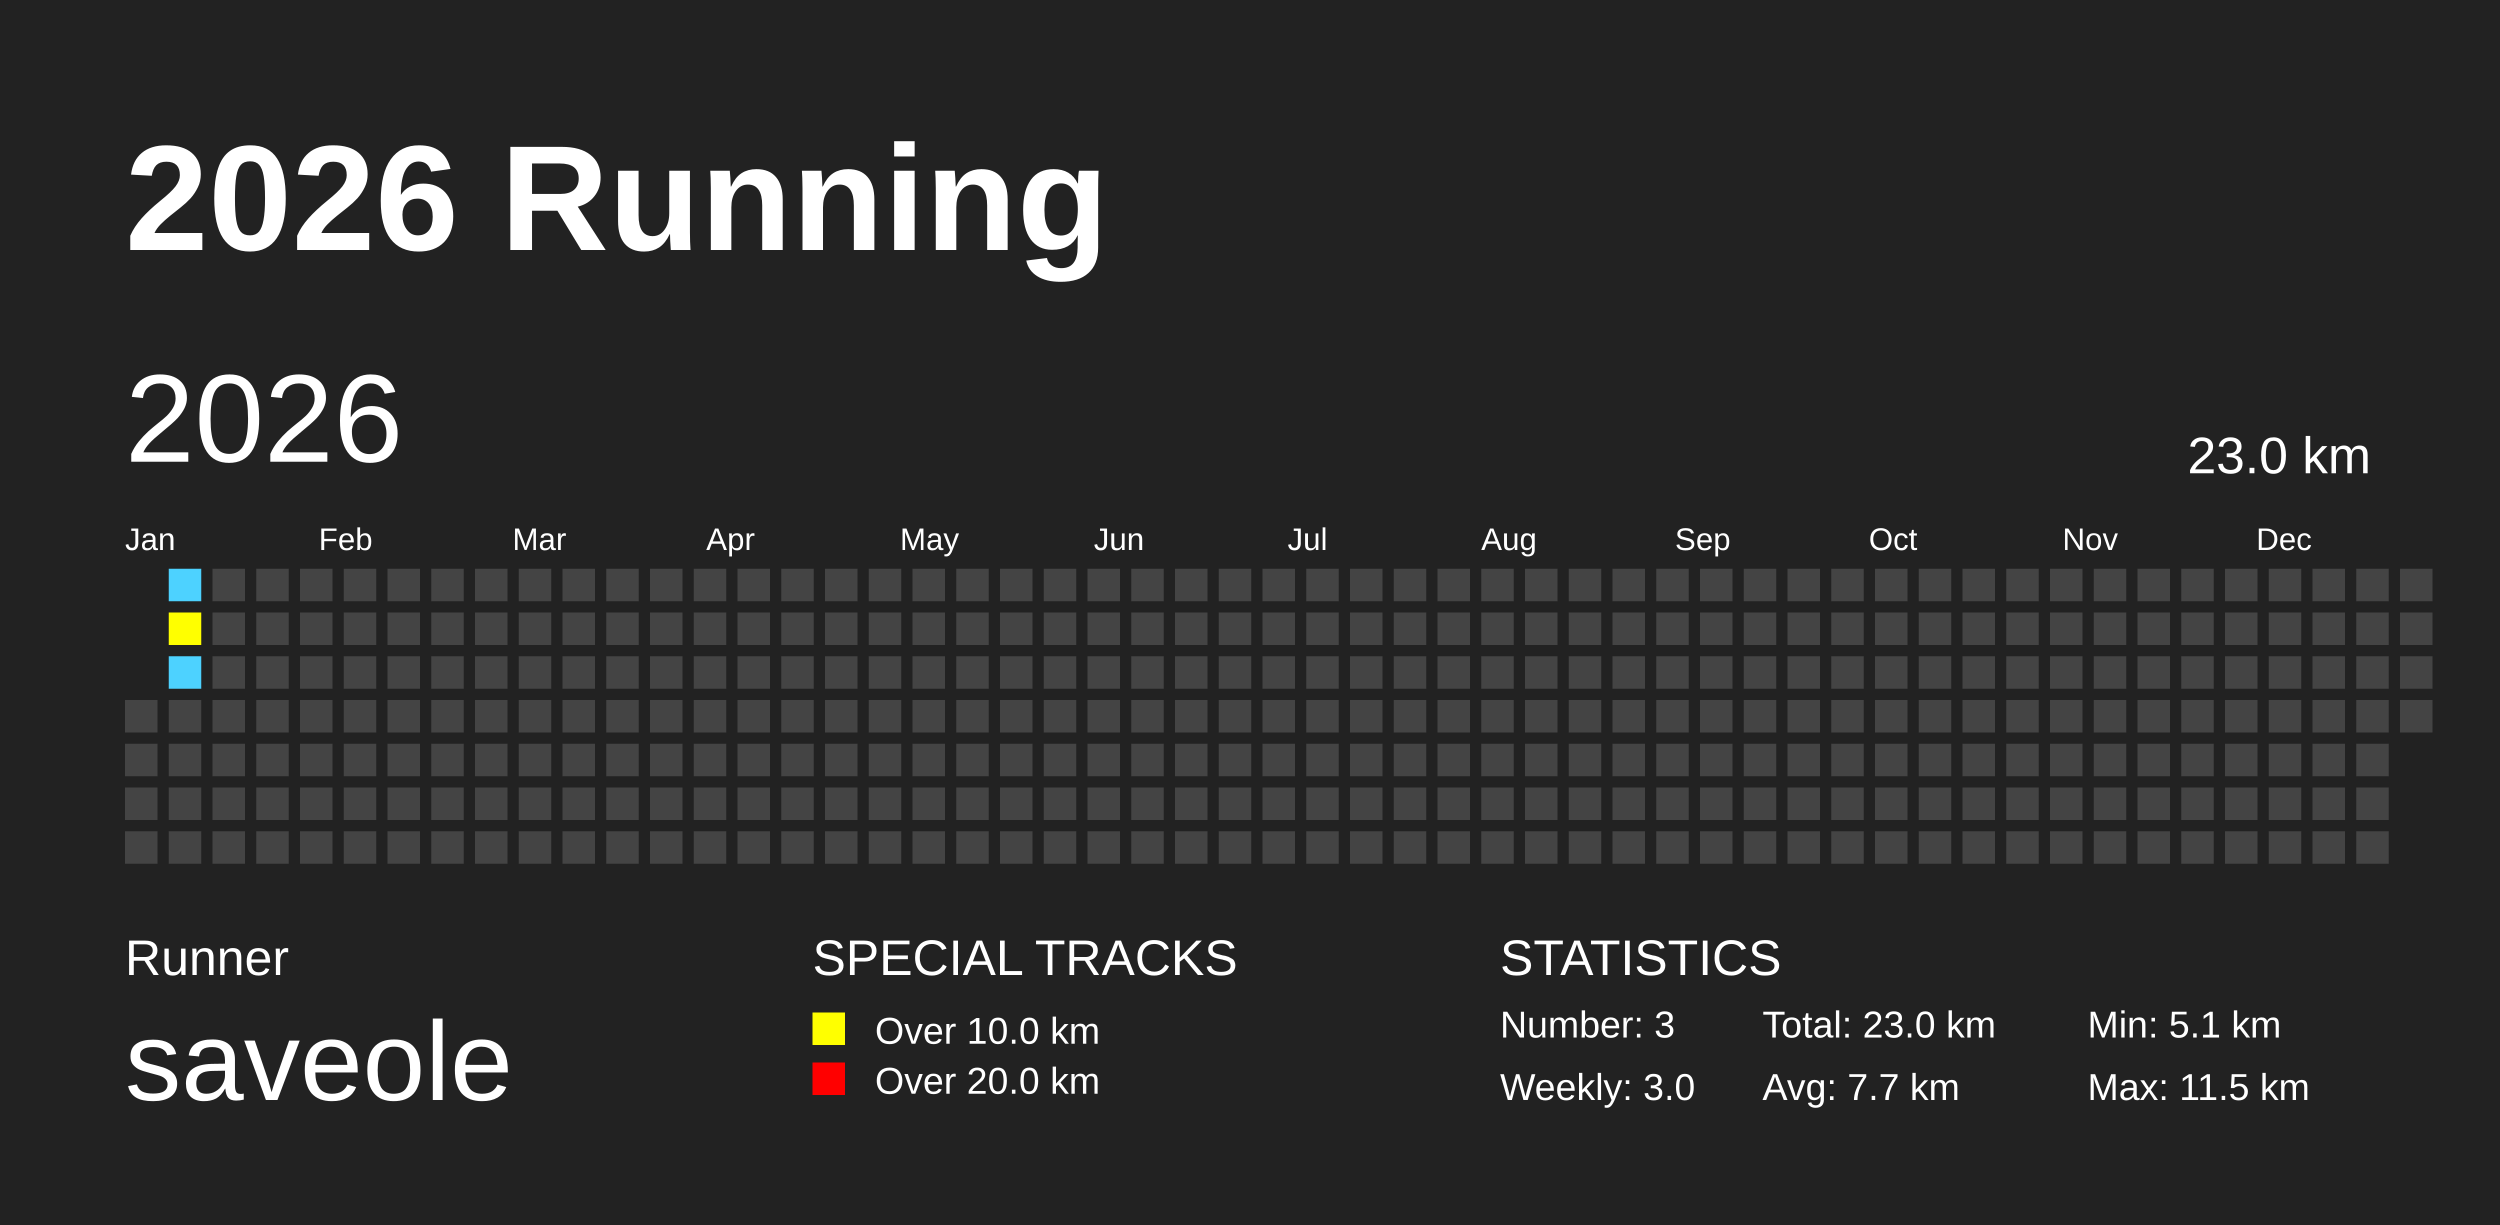
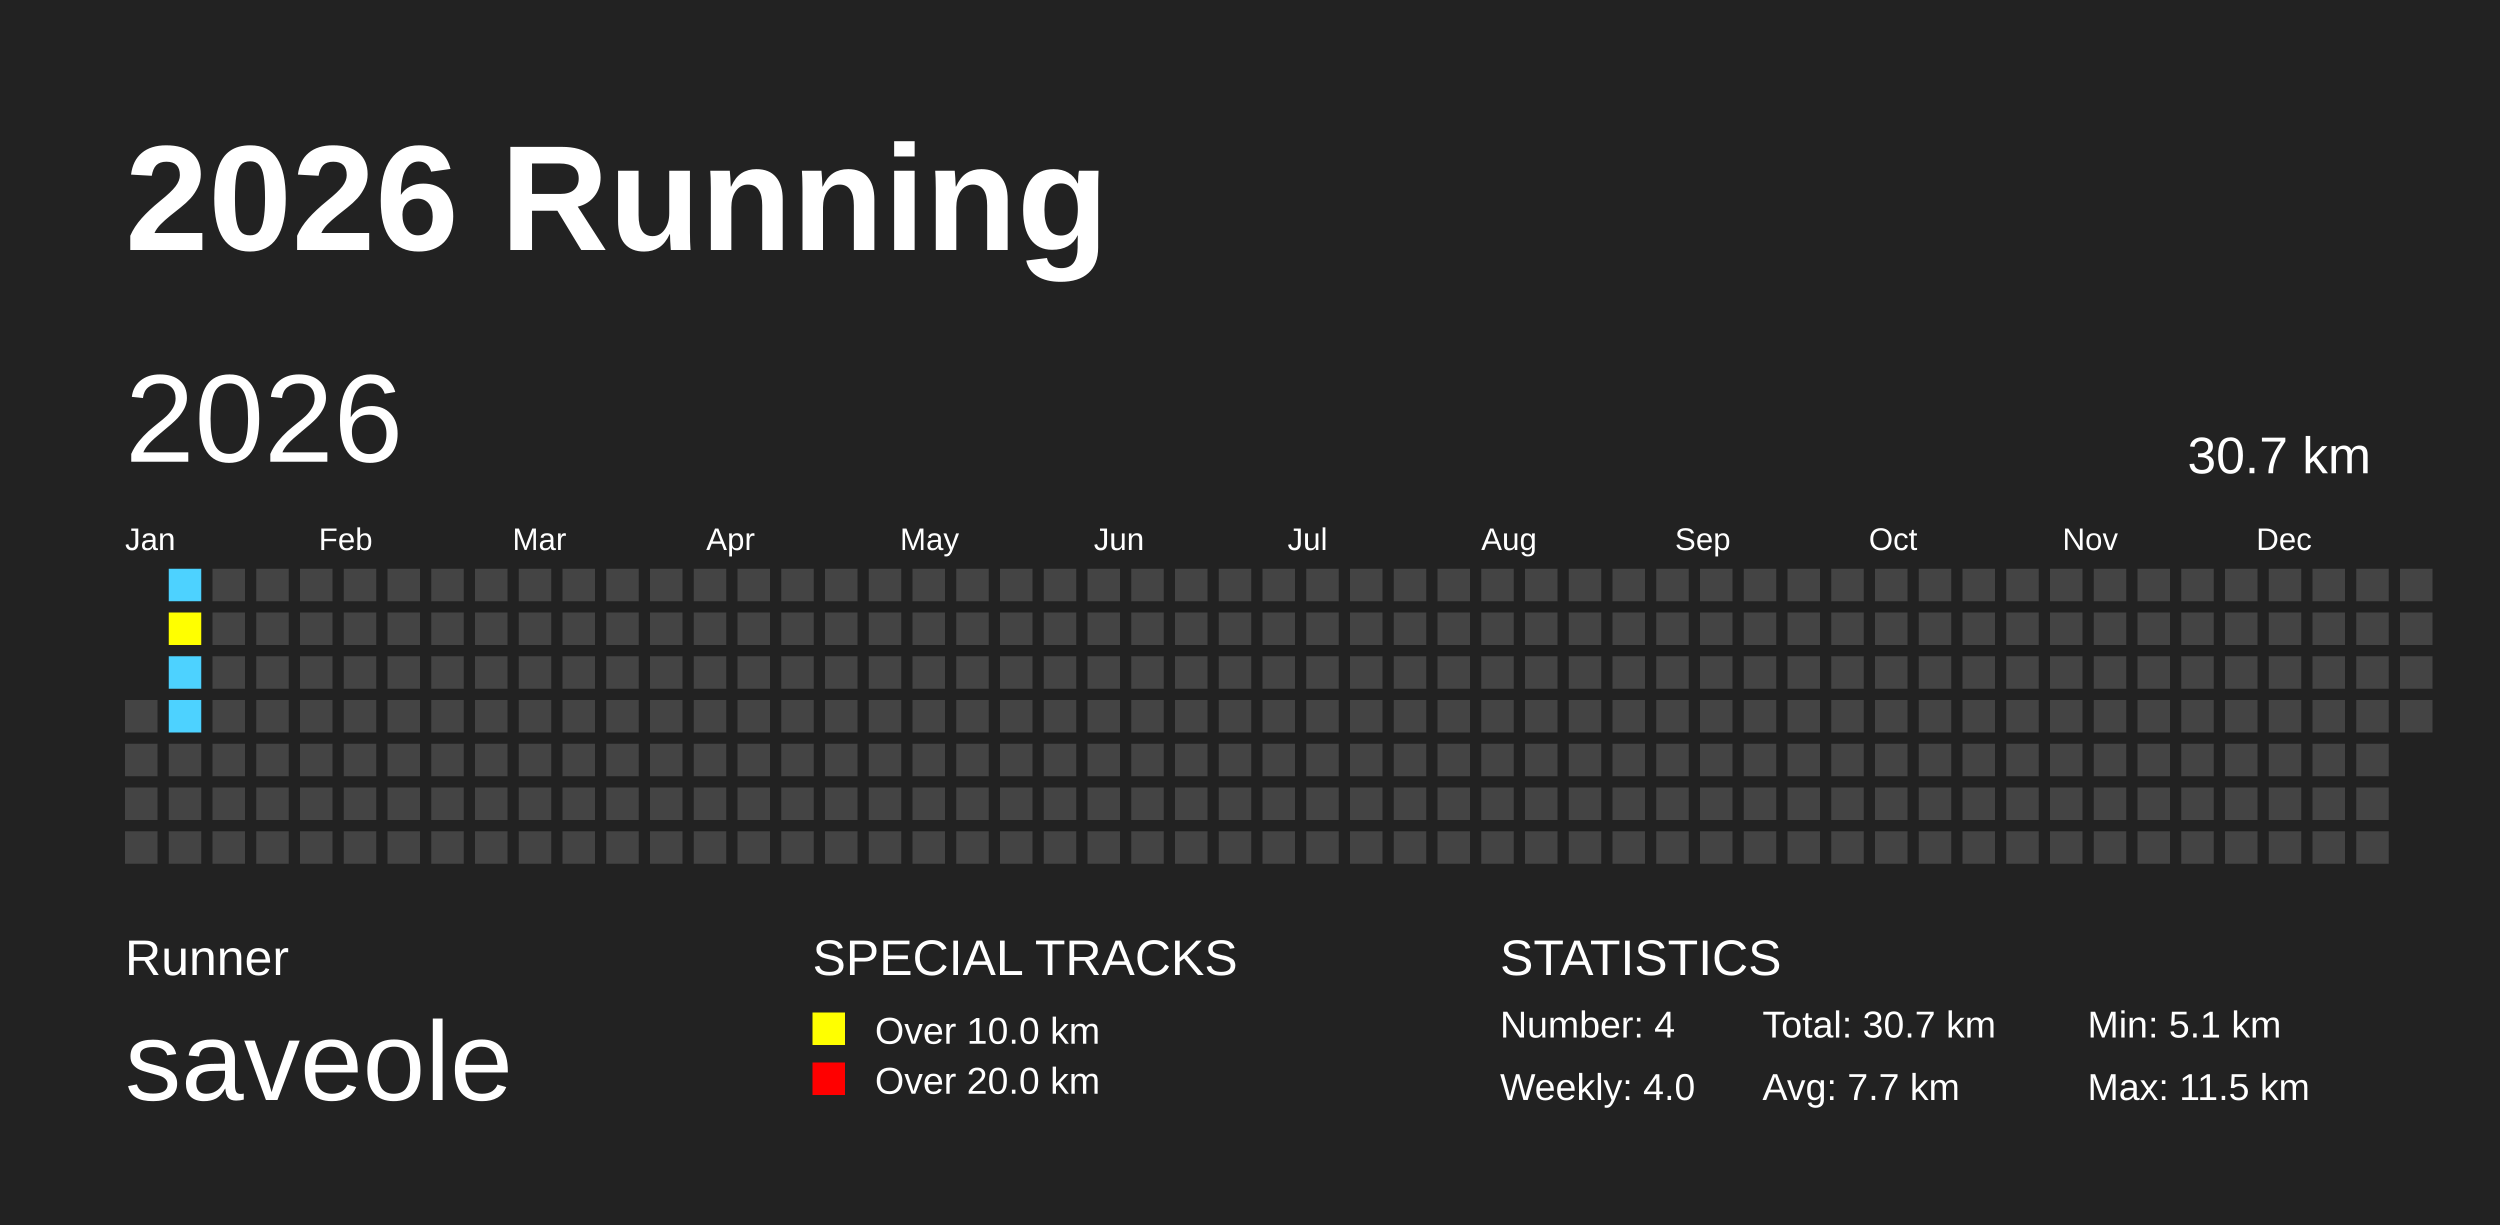
<svg xmlns="http://www.w3.org/2000/svg" baseProfile="full" height="98mm" version="1.1" viewBox="0,0,200,98" width="200mm">
  <defs />
  <rect fill="#222222" height="98" width="200" x="0" y="0" />
  <text fill="#FFFFFF" style="font-size:12px; font-family:Arial; font-weight:bold;" x="10" y="20">2026 Running</text>
  <text fill="#FFFFFF" style="font-size:4px; font-family:Arial" x="10" y="78">Runner</text>
  <text fill="#FFFFFF" style="font-size:9px; font-family:Arial" x="10" y="88">saveole</text>
  <text fill="#FFFFFF" style="font-size:4px; font-family:Arial" x="65" y="78">SPECIAL TRACKS</text>
  <rect fill="yellow" height="2.6" width="2.6" x="65" y="81" />
  <text fill="#FFFFFF" style="font-size:3px; font-family:Arial" x="70" y="83.5">Over 10.0 km</text>
  <rect fill="red" height="2.6" width="2.6" x="65" y="85" />
  <text fill="#FFFFFF" style="font-size:3px; font-family:Arial" x="70" y="87.5">Over 20.0 km</text>
  <text fill="#FFFFFF" style="font-size:4px; font-family:Arial" x="120" y="78">STATISTICS</text>
-   <text fill="#FFFFFF" style="font-size:3px; font-family:Arial" x="120" y="83">Number: 3</text>
-   <text fill="#FFFFFF" style="font-size:3px; font-family:Arial" x="120" y="88">Weekly: 3.0</text>
-   <text fill="#FFFFFF" style="font-size:3px; font-family:Arial" x="141" y="83">Total: 23.0 km</text>
+   <text fill="#FFFFFF" style="font-size:3px; font-family:Arial" x="120" y="83">Number: 4</text>
+   <text fill="#FFFFFF" style="font-size:3px; font-family:Arial" x="120" y="88">Weekly: 4.0</text>
+   <text fill="#FFFFFF" style="font-size:3px; font-family:Arial" x="141" y="83">Total: 30.7 km</text>
  <text fill="#FFFFFF" style="font-size:3px; font-family:Arial" x="141" y="88">Avg: 7.7 km</text>
  <text fill="#FFFFFF" style="font-size:3px; font-family:Arial" x="167" y="83">Min: 5.1 km</text>
  <text fill="#FFFFFF" style="font-size:3px; font-family:Arial" x="167" y="88">Max: 11.5 km</text>
  <text dominant-baseline="hanging" fill="#FFFFFF" style="font-size:10.0px; font-family:Arial;" x="10" y="30">2026</text>
-   <text dominant-baseline="hanging" fill="#FFFFFF" style="font-size:4.125px; font-family:Arial;" x="175" y="35">23.0 km</text>
+   <text dominant-baseline="hanging" fill="#FFFFFF" style="font-size:4.125px; font-family:Arial;" x="175" y="35">30.7 km</text>
  <text fill="#FFFFFF" style="font-size:2.5px; font-family:Arial" x="10.0" y="44">Jan</text>
  <text fill="#FFFFFF" style="font-size:2.5px; font-family:Arial" x="25.5" y="44">Feb</text>
  <text fill="#FFFFFF" style="font-size:2.5px; font-family:Arial" x="41.0" y="44">Mar</text>
  <text fill="#FFFFFF" style="font-size:2.5px; font-family:Arial" x="56.5" y="44">Apr</text>
  <text fill="#FFFFFF" style="font-size:2.5px; font-family:Arial" x="72.0" y="44">May</text>
  <text fill="#FFFFFF" style="font-size:2.5px; font-family:Arial" x="87.5" y="44">Jun</text>
  <text fill="#FFFFFF" style="font-size:2.5px; font-family:Arial" x="103.0" y="44">Jul</text>
  <text fill="#FFFFFF" style="font-size:2.5px; font-family:Arial" x="118.5" y="44">Aug</text>
  <text fill="#FFFFFF" style="font-size:2.5px; font-family:Arial" x="134.0" y="44">Sep</text>
  <text fill="#FFFFFF" style="font-size:2.5px; font-family:Arial" x="149.5" y="44">Oct</text>
  <text fill="#FFFFFF" style="font-size:2.5px; font-family:Arial" x="165.0" y="44">Nov</text>
  <text fill="#FFFFFF" style="font-size:2.5px; font-family:Arial" x="180.5" y="44">Dec</text>
  <rect fill="#444444" height="2.6" width="2.6" x="10.0" y="56.0" />
  <rect fill="#444444" height="2.6" width="2.6" x="10.0" y="59.5" />
  <rect fill="#444444" height="2.6" width="2.6" x="10.0" y="63.0" />
  <rect fill="#444444" height="2.6" width="2.6" x="10.0" y="66.5" />
  <rect fill="#4DD2FF" height="2.6" width="2.6" x="13.5" y="45.5" />
  <rect fill="yellow" height="2.6" width="2.6" x="13.5" y="49.0" />
  <rect fill="#4DD2FF" height="2.6" width="2.6" x="13.5" y="52.5" />
-   <rect fill="#444444" height="2.6" width="2.6" x="13.5" y="56.0" />
+   <rect fill="#4DD2FF" height="2.6" width="2.6" x="13.5" y="56.0" />
  <rect fill="#444444" height="2.6" width="2.6" x="13.5" y="59.5" />
  <rect fill="#444444" height="2.6" width="2.6" x="13.5" y="63.0" />
  <rect fill="#444444" height="2.6" width="2.6" x="13.5" y="66.5" />
  <rect fill="#444444" height="2.6" width="2.6" x="17.0" y="45.5" />
  <rect fill="#444444" height="2.6" width="2.6" x="17.0" y="49.0" />
  <rect fill="#444444" height="2.6" width="2.6" x="17.0" y="52.5" />
  <rect fill="#444444" height="2.6" width="2.6" x="17.0" y="56.0" />
  <rect fill="#444444" height="2.6" width="2.6" x="17.0" y="59.5" />
  <rect fill="#444444" height="2.6" width="2.6" x="17.0" y="63.0" />
  <rect fill="#444444" height="2.6" width="2.6" x="17.0" y="66.5" />
  <rect fill="#444444" height="2.6" width="2.6" x="20.5" y="45.5" />
  <rect fill="#444444" height="2.6" width="2.6" x="20.5" y="49.0" />
  <rect fill="#444444" height="2.6" width="2.6" x="20.5" y="52.5" />
  <rect fill="#444444" height="2.6" width="2.6" x="20.5" y="56.0" />
  <rect fill="#444444" height="2.6" width="2.6" x="20.5" y="59.5" />
  <rect fill="#444444" height="2.6" width="2.6" x="20.5" y="63.0" />
  <rect fill="#444444" height="2.6" width="2.6" x="20.5" y="66.5" />
  <rect fill="#444444" height="2.6" width="2.6" x="24.0" y="45.5" />
  <rect fill="#444444" height="2.6" width="2.6" x="24.0" y="49.0" />
  <rect fill="#444444" height="2.6" width="2.6" x="24.0" y="52.5" />
  <rect fill="#444444" height="2.6" width="2.6" x="24.0" y="56.0" />
  <rect fill="#444444" height="2.6" width="2.6" x="24.0" y="59.5" />
  <rect fill="#444444" height="2.6" width="2.6" x="24.0" y="63.0" />
  <rect fill="#444444" height="2.6" width="2.6" x="24.0" y="66.5" />
  <rect fill="#444444" height="2.6" width="2.6" x="27.5" y="45.5" />
  <rect fill="#444444" height="2.6" width="2.6" x="27.5" y="49.0" />
  <rect fill="#444444" height="2.6" width="2.6" x="27.5" y="52.5" />
  <rect fill="#444444" height="2.6" width="2.6" x="27.5" y="56.0" />
  <rect fill="#444444" height="2.6" width="2.6" x="27.5" y="59.5" />
  <rect fill="#444444" height="2.6" width="2.6" x="27.5" y="63.0" />
  <rect fill="#444444" height="2.6" width="2.6" x="27.5" y="66.5" />
  <rect fill="#444444" height="2.6" width="2.6" x="31.0" y="45.5" />
  <rect fill="#444444" height="2.6" width="2.6" x="31.0" y="49.0" />
  <rect fill="#444444" height="2.6" width="2.6" x="31.0" y="52.5" />
  <rect fill="#444444" height="2.6" width="2.6" x="31.0" y="56.0" />
  <rect fill="#444444" height="2.6" width="2.6" x="31.0" y="59.5" />
  <rect fill="#444444" height="2.6" width="2.6" x="31.0" y="63.0" />
  <rect fill="#444444" height="2.6" width="2.6" x="31.0" y="66.5" />
  <rect fill="#444444" height="2.6" width="2.6" x="34.5" y="45.5" />
  <rect fill="#444444" height="2.6" width="2.6" x="34.5" y="49.0" />
  <rect fill="#444444" height="2.6" width="2.6" x="34.5" y="52.5" />
  <rect fill="#444444" height="2.6" width="2.6" x="34.5" y="56.0" />
  <rect fill="#444444" height="2.6" width="2.6" x="34.5" y="59.5" />
  <rect fill="#444444" height="2.6" width="2.6" x="34.5" y="63.0" />
  <rect fill="#444444" height="2.6" width="2.6" x="34.5" y="66.5" />
  <rect fill="#444444" height="2.6" width="2.6" x="38.0" y="45.5" />
  <rect fill="#444444" height="2.6" width="2.6" x="38.0" y="49.0" />
  <rect fill="#444444" height="2.6" width="2.6" x="38.0" y="52.5" />
  <rect fill="#444444" height="2.6" width="2.6" x="38.0" y="56.0" />
  <rect fill="#444444" height="2.6" width="2.6" x="38.0" y="59.5" />
  <rect fill="#444444" height="2.6" width="2.6" x="38.0" y="63.0" />
  <rect fill="#444444" height="2.6" width="2.6" x="38.0" y="66.5" />
  <rect fill="#444444" height="2.6" width="2.6" x="41.5" y="45.5" />
  <rect fill="#444444" height="2.6" width="2.6" x="41.5" y="49.0" />
  <rect fill="#444444" height="2.6" width="2.6" x="41.5" y="52.5" />
  <rect fill="#444444" height="2.6" width="2.6" x="41.5" y="56.0" />
  <rect fill="#444444" height="2.6" width="2.6" x="41.5" y="59.5" />
  <rect fill="#444444" height="2.6" width="2.6" x="41.5" y="63.0" />
  <rect fill="#444444" height="2.6" width="2.6" x="41.5" y="66.5" />
  <rect fill="#444444" height="2.6" width="2.6" x="45.0" y="45.5" />
  <rect fill="#444444" height="2.6" width="2.6" x="45.0" y="49.0" />
  <rect fill="#444444" height="2.6" width="2.6" x="45.0" y="52.5" />
  <rect fill="#444444" height="2.6" width="2.6" x="45.0" y="56.0" />
  <rect fill="#444444" height="2.6" width="2.6" x="45.0" y="59.5" />
  <rect fill="#444444" height="2.6" width="2.6" x="45.0" y="63.0" />
  <rect fill="#444444" height="2.6" width="2.6" x="45.0" y="66.5" />
  <rect fill="#444444" height="2.6" width="2.6" x="48.5" y="45.5" />
  <rect fill="#444444" height="2.6" width="2.6" x="48.5" y="49.0" />
  <rect fill="#444444" height="2.6" width="2.6" x="48.5" y="52.5" />
  <rect fill="#444444" height="2.6" width="2.6" x="48.5" y="56.0" />
  <rect fill="#444444" height="2.6" width="2.6" x="48.5" y="59.5" />
  <rect fill="#444444" height="2.6" width="2.6" x="48.5" y="63.0" />
  <rect fill="#444444" height="2.6" width="2.6" x="48.5" y="66.5" />
  <rect fill="#444444" height="2.6" width="2.6" x="52.0" y="45.5" />
  <rect fill="#444444" height="2.6" width="2.6" x="52.0" y="49.0" />
  <rect fill="#444444" height="2.6" width="2.6" x="52.0" y="52.5" />
  <rect fill="#444444" height="2.6" width="2.6" x="52.0" y="56.0" />
  <rect fill="#444444" height="2.6" width="2.6" x="52.0" y="59.5" />
  <rect fill="#444444" height="2.6" width="2.6" x="52.0" y="63.0" />
  <rect fill="#444444" height="2.6" width="2.6" x="52.0" y="66.5" />
  <rect fill="#444444" height="2.6" width="2.6" x="55.5" y="45.5" />
  <rect fill="#444444" height="2.6" width="2.6" x="55.5" y="49.0" />
  <rect fill="#444444" height="2.6" width="2.6" x="55.5" y="52.5" />
  <rect fill="#444444" height="2.6" width="2.6" x="55.5" y="56.0" />
  <rect fill="#444444" height="2.6" width="2.6" x="55.5" y="59.5" />
  <rect fill="#444444" height="2.6" width="2.6" x="55.5" y="63.0" />
  <rect fill="#444444" height="2.6" width="2.6" x="55.5" y="66.5" />
  <rect fill="#444444" height="2.6" width="2.6" x="59.0" y="45.5" />
  <rect fill="#444444" height="2.6" width="2.6" x="59.0" y="49.0" />
  <rect fill="#444444" height="2.6" width="2.6" x="59.0" y="52.5" />
  <rect fill="#444444" height="2.6" width="2.6" x="59.0" y="56.0" />
  <rect fill="#444444" height="2.6" width="2.6" x="59.0" y="59.5" />
  <rect fill="#444444" height="2.6" width="2.6" x="59.0" y="63.0" />
  <rect fill="#444444" height="2.6" width="2.6" x="59.0" y="66.5" />
  <rect fill="#444444" height="2.6" width="2.6" x="62.5" y="45.5" />
  <rect fill="#444444" height="2.6" width="2.6" x="62.5" y="49.0" />
  <rect fill="#444444" height="2.6" width="2.6" x="62.5" y="52.5" />
  <rect fill="#444444" height="2.6" width="2.6" x="62.5" y="56.0" />
  <rect fill="#444444" height="2.6" width="2.6" x="62.5" y="59.5" />
  <rect fill="#444444" height="2.6" width="2.6" x="62.5" y="63.0" />
  <rect fill="#444444" height="2.6" width="2.6" x="62.5" y="66.5" />
  <rect fill="#444444" height="2.6" width="2.6" x="66.0" y="45.5" />
  <rect fill="#444444" height="2.6" width="2.6" x="66.0" y="49.0" />
  <rect fill="#444444" height="2.6" width="2.6" x="66.0" y="52.5" />
  <rect fill="#444444" height="2.6" width="2.6" x="66.0" y="56.0" />
  <rect fill="#444444" height="2.6" width="2.6" x="66.0" y="59.5" />
  <rect fill="#444444" height="2.6" width="2.6" x="66.0" y="63.0" />
  <rect fill="#444444" height="2.6" width="2.6" x="66.0" y="66.5" />
  <rect fill="#444444" height="2.6" width="2.6" x="69.5" y="45.5" />
  <rect fill="#444444" height="2.6" width="2.6" x="69.5" y="49.0" />
  <rect fill="#444444" height="2.6" width="2.6" x="69.5" y="52.5" />
  <rect fill="#444444" height="2.6" width="2.6" x="69.5" y="56.0" />
  <rect fill="#444444" height="2.6" width="2.6" x="69.5" y="59.5" />
  <rect fill="#444444" height="2.6" width="2.6" x="69.5" y="63.0" />
  <rect fill="#444444" height="2.6" width="2.6" x="69.5" y="66.5" />
  <rect fill="#444444" height="2.6" width="2.6" x="73.0" y="45.5" />
  <rect fill="#444444" height="2.6" width="2.6" x="73.0" y="49.0" />
  <rect fill="#444444" height="2.6" width="2.6" x="73.0" y="52.5" />
  <rect fill="#444444" height="2.6" width="2.6" x="73.0" y="56.0" />
  <rect fill="#444444" height="2.6" width="2.6" x="73.0" y="59.5" />
  <rect fill="#444444" height="2.6" width="2.6" x="73.0" y="63.0" />
  <rect fill="#444444" height="2.6" width="2.6" x="73.0" y="66.5" />
  <rect fill="#444444" height="2.6" width="2.6" x="76.5" y="45.5" />
  <rect fill="#444444" height="2.6" width="2.6" x="76.5" y="49.0" />
  <rect fill="#444444" height="2.6" width="2.6" x="76.5" y="52.5" />
  <rect fill="#444444" height="2.6" width="2.6" x="76.5" y="56.0" />
  <rect fill="#444444" height="2.6" width="2.6" x="76.5" y="59.5" />
  <rect fill="#444444" height="2.6" width="2.6" x="76.5" y="63.0" />
  <rect fill="#444444" height="2.6" width="2.6" x="76.5" y="66.5" />
  <rect fill="#444444" height="2.6" width="2.6" x="80.0" y="45.5" />
  <rect fill="#444444" height="2.6" width="2.6" x="80.0" y="49.0" />
  <rect fill="#444444" height="2.6" width="2.6" x="80.0" y="52.5" />
  <rect fill="#444444" height="2.6" width="2.6" x="80.0" y="56.0" />
  <rect fill="#444444" height="2.6" width="2.6" x="80.0" y="59.5" />
  <rect fill="#444444" height="2.6" width="2.6" x="80.0" y="63.0" />
  <rect fill="#444444" height="2.6" width="2.6" x="80.0" y="66.5" />
  <rect fill="#444444" height="2.6" width="2.6" x="83.5" y="45.5" />
  <rect fill="#444444" height="2.6" width="2.6" x="83.5" y="49.0" />
  <rect fill="#444444" height="2.6" width="2.6" x="83.5" y="52.5" />
  <rect fill="#444444" height="2.6" width="2.6" x="83.5" y="56.0" />
  <rect fill="#444444" height="2.6" width="2.6" x="83.5" y="59.5" />
  <rect fill="#444444" height="2.6" width="2.6" x="83.5" y="63.0" />
  <rect fill="#444444" height="2.6" width="2.6" x="83.5" y="66.5" />
  <rect fill="#444444" height="2.6" width="2.6" x="87.0" y="45.5" />
  <rect fill="#444444" height="2.6" width="2.6" x="87.0" y="49.0" />
  <rect fill="#444444" height="2.6" width="2.6" x="87.0" y="52.5" />
  <rect fill="#444444" height="2.6" width="2.6" x="87.0" y="56.0" />
  <rect fill="#444444" height="2.6" width="2.6" x="87.0" y="59.5" />
  <rect fill="#444444" height="2.6" width="2.6" x="87.0" y="63.0" />
  <rect fill="#444444" height="2.6" width="2.6" x="87.0" y="66.5" />
  <rect fill="#444444" height="2.6" width="2.6" x="90.5" y="45.5" />
  <rect fill="#444444" height="2.6" width="2.6" x="90.5" y="49.0" />
  <rect fill="#444444" height="2.6" width="2.6" x="90.5" y="52.5" />
  <rect fill="#444444" height="2.6" width="2.6" x="90.5" y="56.0" />
  <rect fill="#444444" height="2.6" width="2.6" x="90.5" y="59.5" />
  <rect fill="#444444" height="2.6" width="2.6" x="90.5" y="63.0" />
  <rect fill="#444444" height="2.6" width="2.6" x="90.5" y="66.5" />
  <rect fill="#444444" height="2.6" width="2.6" x="94.0" y="45.5" />
  <rect fill="#444444" height="2.6" width="2.6" x="94.0" y="49.0" />
  <rect fill="#444444" height="2.6" width="2.6" x="94.0" y="52.5" />
  <rect fill="#444444" height="2.6" width="2.6" x="94.0" y="56.0" />
  <rect fill="#444444" height="2.6" width="2.6" x="94.0" y="59.5" />
  <rect fill="#444444" height="2.6" width="2.6" x="94.0" y="63.0" />
  <rect fill="#444444" height="2.6" width="2.6" x="94.0" y="66.5" />
  <rect fill="#444444" height="2.6" width="2.6" x="97.5" y="45.5" />
  <rect fill="#444444" height="2.6" width="2.6" x="97.5" y="49.0" />
  <rect fill="#444444" height="2.6" width="2.6" x="97.5" y="52.5" />
  <rect fill="#444444" height="2.6" width="2.6" x="97.5" y="56.0" />
  <rect fill="#444444" height="2.6" width="2.6" x="97.5" y="59.5" />
  <rect fill="#444444" height="2.6" width="2.6" x="97.5" y="63.0" />
  <rect fill="#444444" height="2.6" width="2.6" x="97.5" y="66.5" />
  <rect fill="#444444" height="2.6" width="2.6" x="101.0" y="45.5" />
  <rect fill="#444444" height="2.6" width="2.6" x="101.0" y="49.0" />
  <rect fill="#444444" height="2.6" width="2.6" x="101.0" y="52.5" />
  <rect fill="#444444" height="2.6" width="2.6" x="101.0" y="56.0" />
  <rect fill="#444444" height="2.6" width="2.6" x="101.0" y="59.5" />
  <rect fill="#444444" height="2.6" width="2.6" x="101.0" y="63.0" />
  <rect fill="#444444" height="2.6" width="2.6" x="101.0" y="66.5" />
  <rect fill="#444444" height="2.6" width="2.6" x="104.5" y="45.5" />
  <rect fill="#444444" height="2.6" width="2.6" x="104.5" y="49.0" />
  <rect fill="#444444" height="2.6" width="2.6" x="104.5" y="52.5" />
  <rect fill="#444444" height="2.6" width="2.6" x="104.5" y="56.0" />
  <rect fill="#444444" height="2.6" width="2.6" x="104.5" y="59.5" />
  <rect fill="#444444" height="2.6" width="2.6" x="104.5" y="63.0" />
  <rect fill="#444444" height="2.6" width="2.6" x="104.5" y="66.5" />
  <rect fill="#444444" height="2.6" width="2.6" x="108.0" y="45.5" />
  <rect fill="#444444" height="2.6" width="2.6" x="108.0" y="49.0" />
  <rect fill="#444444" height="2.6" width="2.6" x="108.0" y="52.5" />
  <rect fill="#444444" height="2.6" width="2.6" x="108.0" y="56.0" />
  <rect fill="#444444" height="2.6" width="2.6" x="108.0" y="59.5" />
  <rect fill="#444444" height="2.6" width="2.6" x="108.0" y="63.0" />
  <rect fill="#444444" height="2.6" width="2.6" x="108.0" y="66.5" />
  <rect fill="#444444" height="2.6" width="2.6" x="111.5" y="45.5" />
  <rect fill="#444444" height="2.6" width="2.6" x="111.5" y="49.0" />
  <rect fill="#444444" height="2.6" width="2.6" x="111.5" y="52.5" />
  <rect fill="#444444" height="2.6" width="2.6" x="111.5" y="56.0" />
  <rect fill="#444444" height="2.6" width="2.6" x="111.5" y="59.5" />
  <rect fill="#444444" height="2.6" width="2.6" x="111.5" y="63.0" />
  <rect fill="#444444" height="2.6" width="2.6" x="111.5" y="66.5" />
  <rect fill="#444444" height="2.6" width="2.6" x="115.0" y="45.5" />
  <rect fill="#444444" height="2.6" width="2.6" x="115.0" y="49.0" />
  <rect fill="#444444" height="2.6" width="2.6" x="115.0" y="52.5" />
  <rect fill="#444444" height="2.6" width="2.6" x="115.0" y="56.0" />
  <rect fill="#444444" height="2.6" width="2.6" x="115.0" y="59.5" />
  <rect fill="#444444" height="2.6" width="2.6" x="115.0" y="63.0" />
  <rect fill="#444444" height="2.6" width="2.6" x="115.0" y="66.5" />
  <rect fill="#444444" height="2.6" width="2.6" x="118.5" y="45.5" />
  <rect fill="#444444" height="2.6" width="2.6" x="118.5" y="49.0" />
  <rect fill="#444444" height="2.6" width="2.6" x="118.5" y="52.5" />
  <rect fill="#444444" height="2.6" width="2.6" x="118.5" y="56.0" />
  <rect fill="#444444" height="2.6" width="2.6" x="118.5" y="59.5" />
  <rect fill="#444444" height="2.6" width="2.6" x="118.5" y="63.0" />
  <rect fill="#444444" height="2.6" width="2.6" x="118.5" y="66.5" />
  <rect fill="#444444" height="2.6" width="2.6" x="122.0" y="45.5" />
  <rect fill="#444444" height="2.6" width="2.6" x="122.0" y="49.0" />
  <rect fill="#444444" height="2.6" width="2.6" x="122.0" y="52.5" />
  <rect fill="#444444" height="2.6" width="2.6" x="122.0" y="56.0" />
  <rect fill="#444444" height="2.6" width="2.6" x="122.0" y="59.5" />
  <rect fill="#444444" height="2.6" width="2.6" x="122.0" y="63.0" />
  <rect fill="#444444" height="2.6" width="2.6" x="122.0" y="66.5" />
  <rect fill="#444444" height="2.6" width="2.6" x="125.5" y="45.5" />
  <rect fill="#444444" height="2.6" width="2.6" x="125.5" y="49.0" />
  <rect fill="#444444" height="2.6" width="2.6" x="125.5" y="52.5" />
  <rect fill="#444444" height="2.6" width="2.6" x="125.5" y="56.0" />
  <rect fill="#444444" height="2.6" width="2.6" x="125.5" y="59.5" />
  <rect fill="#444444" height="2.6" width="2.6" x="125.5" y="63.0" />
  <rect fill="#444444" height="2.6" width="2.6" x="125.5" y="66.5" />
  <rect fill="#444444" height="2.6" width="2.6" x="129.0" y="45.5" />
  <rect fill="#444444" height="2.6" width="2.6" x="129.0" y="49.0" />
  <rect fill="#444444" height="2.6" width="2.6" x="129.0" y="52.5" />
  <rect fill="#444444" height="2.6" width="2.6" x="129.0" y="56.0" />
  <rect fill="#444444" height="2.6" width="2.6" x="129.0" y="59.5" />
  <rect fill="#444444" height="2.6" width="2.6" x="129.0" y="63.0" />
  <rect fill="#444444" height="2.6" width="2.6" x="129.0" y="66.5" />
  <rect fill="#444444" height="2.6" width="2.6" x="132.5" y="45.5" />
  <rect fill="#444444" height="2.6" width="2.6" x="132.5" y="49.0" />
  <rect fill="#444444" height="2.6" width="2.6" x="132.5" y="52.5" />
  <rect fill="#444444" height="2.6" width="2.6" x="132.5" y="56.0" />
  <rect fill="#444444" height="2.6" width="2.6" x="132.5" y="59.5" />
  <rect fill="#444444" height="2.6" width="2.6" x="132.5" y="63.0" />
  <rect fill="#444444" height="2.6" width="2.6" x="132.5" y="66.5" />
  <rect fill="#444444" height="2.6" width="2.6" x="136.0" y="45.5" />
  <rect fill="#444444" height="2.6" width="2.6" x="136.0" y="49.0" />
  <rect fill="#444444" height="2.6" width="2.6" x="136.0" y="52.5" />
  <rect fill="#444444" height="2.6" width="2.6" x="136.0" y="56.0" />
  <rect fill="#444444" height="2.6" width="2.6" x="136.0" y="59.5" />
  <rect fill="#444444" height="2.6" width="2.6" x="136.0" y="63.0" />
  <rect fill="#444444" height="2.6" width="2.6" x="136.0" y="66.5" />
  <rect fill="#444444" height="2.6" width="2.6" x="139.5" y="45.5" />
  <rect fill="#444444" height="2.6" width="2.6" x="139.5" y="49.0" />
  <rect fill="#444444" height="2.6" width="2.6" x="139.5" y="52.5" />
  <rect fill="#444444" height="2.6" width="2.6" x="139.5" y="56.0" />
  <rect fill="#444444" height="2.6" width="2.6" x="139.5" y="59.5" />
  <rect fill="#444444" height="2.6" width="2.6" x="139.5" y="63.0" />
  <rect fill="#444444" height="2.6" width="2.6" x="139.5" y="66.5" />
  <rect fill="#444444" height="2.6" width="2.6" x="143.0" y="45.5" />
  <rect fill="#444444" height="2.6" width="2.6" x="143.0" y="49.0" />
  <rect fill="#444444" height="2.6" width="2.6" x="143.0" y="52.5" />
  <rect fill="#444444" height="2.6" width="2.6" x="143.0" y="56.0" />
  <rect fill="#444444" height="2.6" width="2.6" x="143.0" y="59.5" />
  <rect fill="#444444" height="2.6" width="2.6" x="143.0" y="63.0" />
  <rect fill="#444444" height="2.6" width="2.6" x="143.0" y="66.5" />
  <rect fill="#444444" height="2.6" width="2.6" x="146.5" y="45.5" />
  <rect fill="#444444" height="2.6" width="2.6" x="146.5" y="49.0" />
  <rect fill="#444444" height="2.6" width="2.6" x="146.5" y="52.5" />
  <rect fill="#444444" height="2.6" width="2.6" x="146.5" y="56.0" />
  <rect fill="#444444" height="2.6" width="2.6" x="146.5" y="59.5" />
  <rect fill="#444444" height="2.6" width="2.6" x="146.5" y="63.0" />
  <rect fill="#444444" height="2.6" width="2.6" x="146.5" y="66.5" />
  <rect fill="#444444" height="2.6" width="2.6" x="150.0" y="45.5" />
  <rect fill="#444444" height="2.6" width="2.6" x="150.0" y="49.0" />
  <rect fill="#444444" height="2.6" width="2.6" x="150.0" y="52.5" />
  <rect fill="#444444" height="2.6" width="2.6" x="150.0" y="56.0" />
  <rect fill="#444444" height="2.6" width="2.6" x="150.0" y="59.5" />
  <rect fill="#444444" height="2.6" width="2.6" x="150.0" y="63.0" />
  <rect fill="#444444" height="2.6" width="2.6" x="150.0" y="66.5" />
  <rect fill="#444444" height="2.6" width="2.6" x="153.5" y="45.5" />
  <rect fill="#444444" height="2.6" width="2.6" x="153.5" y="49.0" />
  <rect fill="#444444" height="2.6" width="2.6" x="153.5" y="52.5" />
  <rect fill="#444444" height="2.6" width="2.6" x="153.5" y="56.0" />
  <rect fill="#444444" height="2.6" width="2.6" x="153.5" y="59.5" />
  <rect fill="#444444" height="2.6" width="2.6" x="153.5" y="63.0" />
  <rect fill="#444444" height="2.6" width="2.6" x="153.5" y="66.5" />
  <rect fill="#444444" height="2.6" width="2.6" x="157.0" y="45.5" />
  <rect fill="#444444" height="2.6" width="2.6" x="157.0" y="49.0" />
  <rect fill="#444444" height="2.6" width="2.6" x="157.0" y="52.5" />
  <rect fill="#444444" height="2.6" width="2.6" x="157.0" y="56.0" />
  <rect fill="#444444" height="2.6" width="2.6" x="157.0" y="59.5" />
  <rect fill="#444444" height="2.6" width="2.6" x="157.0" y="63.0" />
  <rect fill="#444444" height="2.6" width="2.6" x="157.0" y="66.5" />
  <rect fill="#444444" height="2.6" width="2.6" x="160.5" y="45.5" />
  <rect fill="#444444" height="2.6" width="2.6" x="160.5" y="49.0" />
  <rect fill="#444444" height="2.6" width="2.6" x="160.5" y="52.5" />
  <rect fill="#444444" height="2.6" width="2.6" x="160.5" y="56.0" />
  <rect fill="#444444" height="2.6" width="2.6" x="160.5" y="59.5" />
  <rect fill="#444444" height="2.6" width="2.6" x="160.5" y="63.0" />
  <rect fill="#444444" height="2.6" width="2.6" x="160.5" y="66.5" />
  <rect fill="#444444" height="2.6" width="2.6" x="164.0" y="45.5" />
  <rect fill="#444444" height="2.6" width="2.6" x="164.0" y="49.0" />
  <rect fill="#444444" height="2.6" width="2.6" x="164.0" y="52.5" />
  <rect fill="#444444" height="2.6" width="2.6" x="164.0" y="56.0" />
  <rect fill="#444444" height="2.6" width="2.6" x="164.0" y="59.5" />
  <rect fill="#444444" height="2.6" width="2.6" x="164.0" y="63.0" />
  <rect fill="#444444" height="2.6" width="2.6" x="164.0" y="66.5" />
  <rect fill="#444444" height="2.6" width="2.6" x="167.5" y="45.5" />
  <rect fill="#444444" height="2.6" width="2.6" x="167.5" y="49.0" />
  <rect fill="#444444" height="2.6" width="2.6" x="167.5" y="52.5" />
  <rect fill="#444444" height="2.6" width="2.6" x="167.5" y="56.0" />
  <rect fill="#444444" height="2.6" width="2.6" x="167.5" y="59.5" />
  <rect fill="#444444" height="2.6" width="2.6" x="167.5" y="63.0" />
  <rect fill="#444444" height="2.6" width="2.6" x="167.5" y="66.5" />
  <rect fill="#444444" height="2.6" width="2.6" x="171.0" y="45.5" />
  <rect fill="#444444" height="2.6" width="2.6" x="171.0" y="49.0" />
  <rect fill="#444444" height="2.6" width="2.6" x="171.0" y="52.5" />
  <rect fill="#444444" height="2.6" width="2.6" x="171.0" y="56.0" />
  <rect fill="#444444" height="2.6" width="2.6" x="171.0" y="59.5" />
  <rect fill="#444444" height="2.6" width="2.6" x="171.0" y="63.0" />
  <rect fill="#444444" height="2.6" width="2.6" x="171.0" y="66.5" />
  <rect fill="#444444" height="2.6" width="2.6" x="174.5" y="45.5" />
  <rect fill="#444444" height="2.6" width="2.6" x="174.5" y="49.0" />
  <rect fill="#444444" height="2.6" width="2.6" x="174.5" y="52.5" />
  <rect fill="#444444" height="2.6" width="2.6" x="174.5" y="56.0" />
  <rect fill="#444444" height="2.6" width="2.6" x="174.5" y="59.5" />
  <rect fill="#444444" height="2.6" width="2.6" x="174.5" y="63.0" />
  <rect fill="#444444" height="2.6" width="2.6" x="174.5" y="66.5" />
  <rect fill="#444444" height="2.6" width="2.6" x="178.0" y="45.5" />
  <rect fill="#444444" height="2.6" width="2.6" x="178.0" y="49.0" />
  <rect fill="#444444" height="2.6" width="2.6" x="178.0" y="52.5" />
  <rect fill="#444444" height="2.6" width="2.6" x="178.0" y="56.0" />
  <rect fill="#444444" height="2.6" width="2.6" x="178.0" y="59.5" />
  <rect fill="#444444" height="2.6" width="2.6" x="178.0" y="63.0" />
  <rect fill="#444444" height="2.6" width="2.6" x="178.0" y="66.5" />
  <rect fill="#444444" height="2.6" width="2.6" x="181.5" y="45.5" />
  <rect fill="#444444" height="2.6" width="2.6" x="181.5" y="49.0" />
  <rect fill="#444444" height="2.6" width="2.6" x="181.5" y="52.5" />
  <rect fill="#444444" height="2.6" width="2.6" x="181.5" y="56.0" />
  <rect fill="#444444" height="2.6" width="2.6" x="181.5" y="59.5" />
  <rect fill="#444444" height="2.6" width="2.6" x="181.5" y="63.0" />
  <rect fill="#444444" height="2.6" width="2.6" x="181.5" y="66.5" />
  <rect fill="#444444" height="2.6" width="2.6" x="185.0" y="45.5" />
  <rect fill="#444444" height="2.6" width="2.6" x="185.0" y="49.0" />
  <rect fill="#444444" height="2.6" width="2.6" x="185.0" y="52.5" />
  <rect fill="#444444" height="2.6" width="2.6" x="185.0" y="56.0" />
  <rect fill="#444444" height="2.6" width="2.6" x="185.0" y="59.5" />
  <rect fill="#444444" height="2.6" width="2.6" x="185.0" y="63.0" />
  <rect fill="#444444" height="2.6" width="2.6" x="185.0" y="66.5" />
  <rect fill="#444444" height="2.6" width="2.6" x="188.5" y="45.5" />
  <rect fill="#444444" height="2.6" width="2.6" x="188.5" y="49.0" />
  <rect fill="#444444" height="2.6" width="2.6" x="188.5" y="52.5" />
  <rect fill="#444444" height="2.6" width="2.6" x="188.5" y="56.0" />
  <rect fill="#444444" height="2.6" width="2.6" x="188.5" y="59.5" />
  <rect fill="#444444" height="2.6" width="2.6" x="188.5" y="63.0" />
  <rect fill="#444444" height="2.6" width="2.6" x="188.5" y="66.5" />
  <rect fill="#444444" height="2.6" width="2.6" x="192.0" y="45.5" />
  <rect fill="#444444" height="2.6" width="2.6" x="192.0" y="49.0" />
  <rect fill="#444444" height="2.6" width="2.6" x="192.0" y="52.5" />
  <rect fill="#444444" height="2.6" width="2.6" x="192.0" y="56.0" />
</svg>
